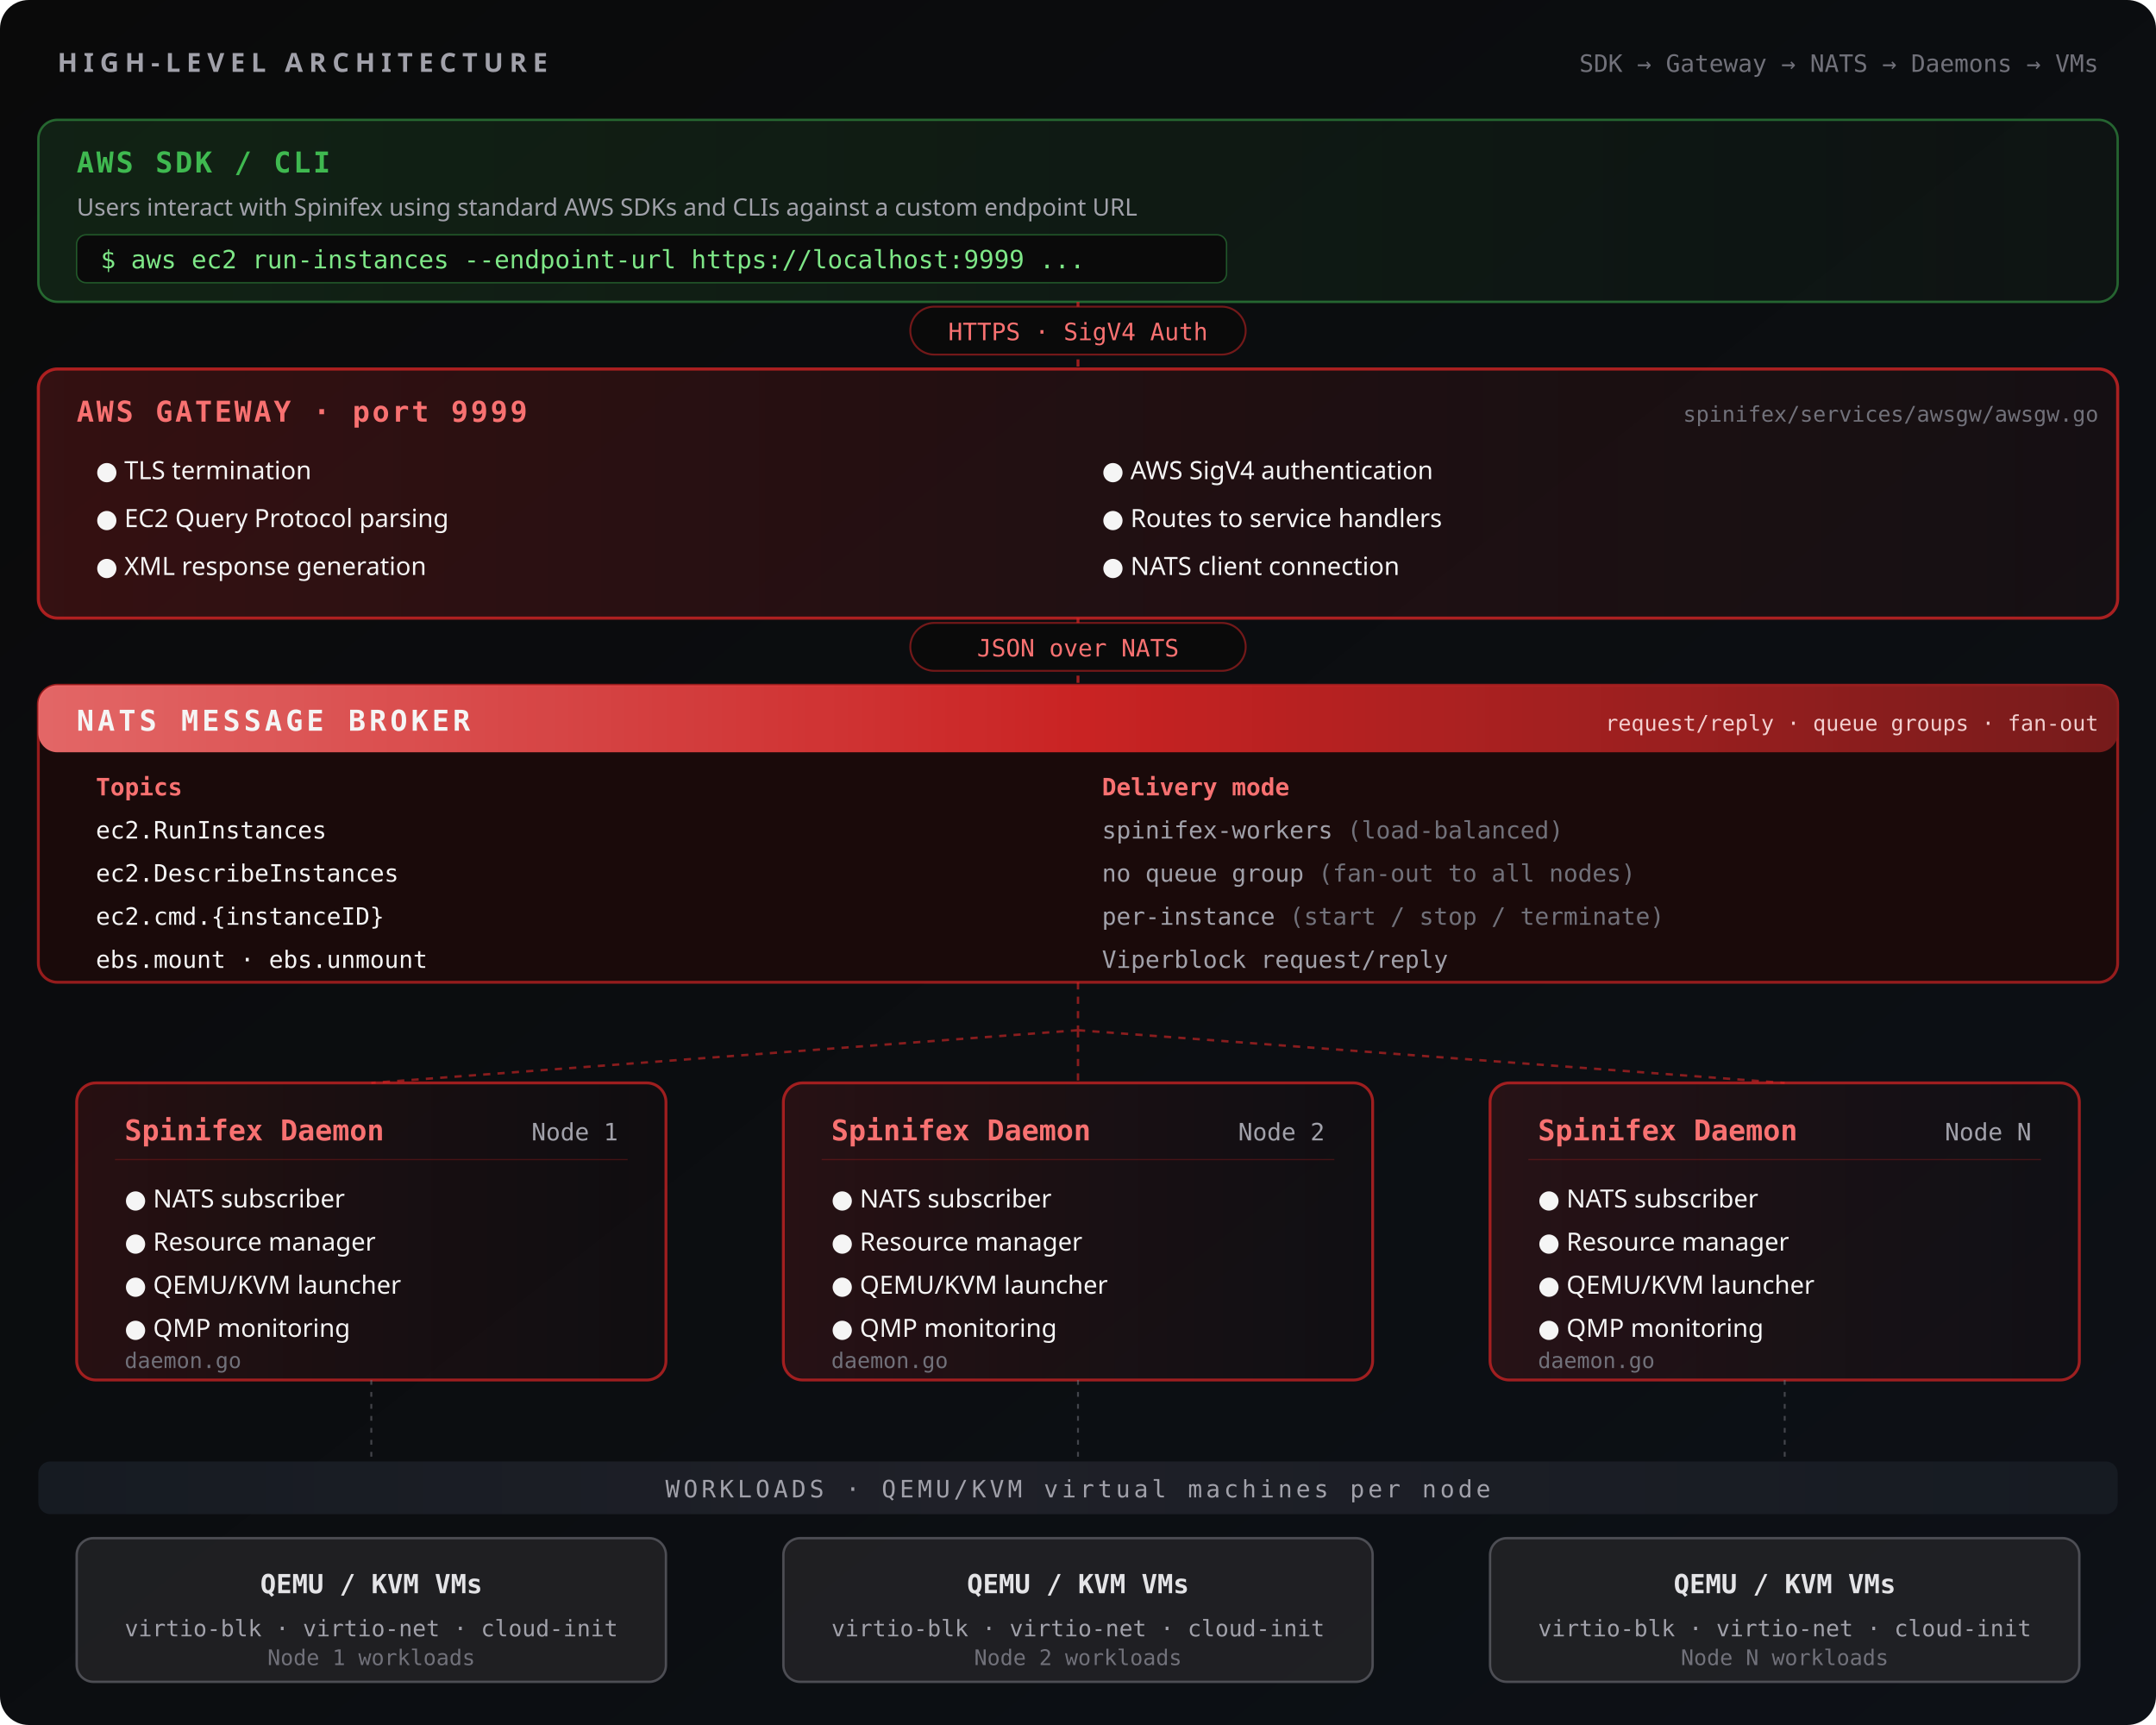
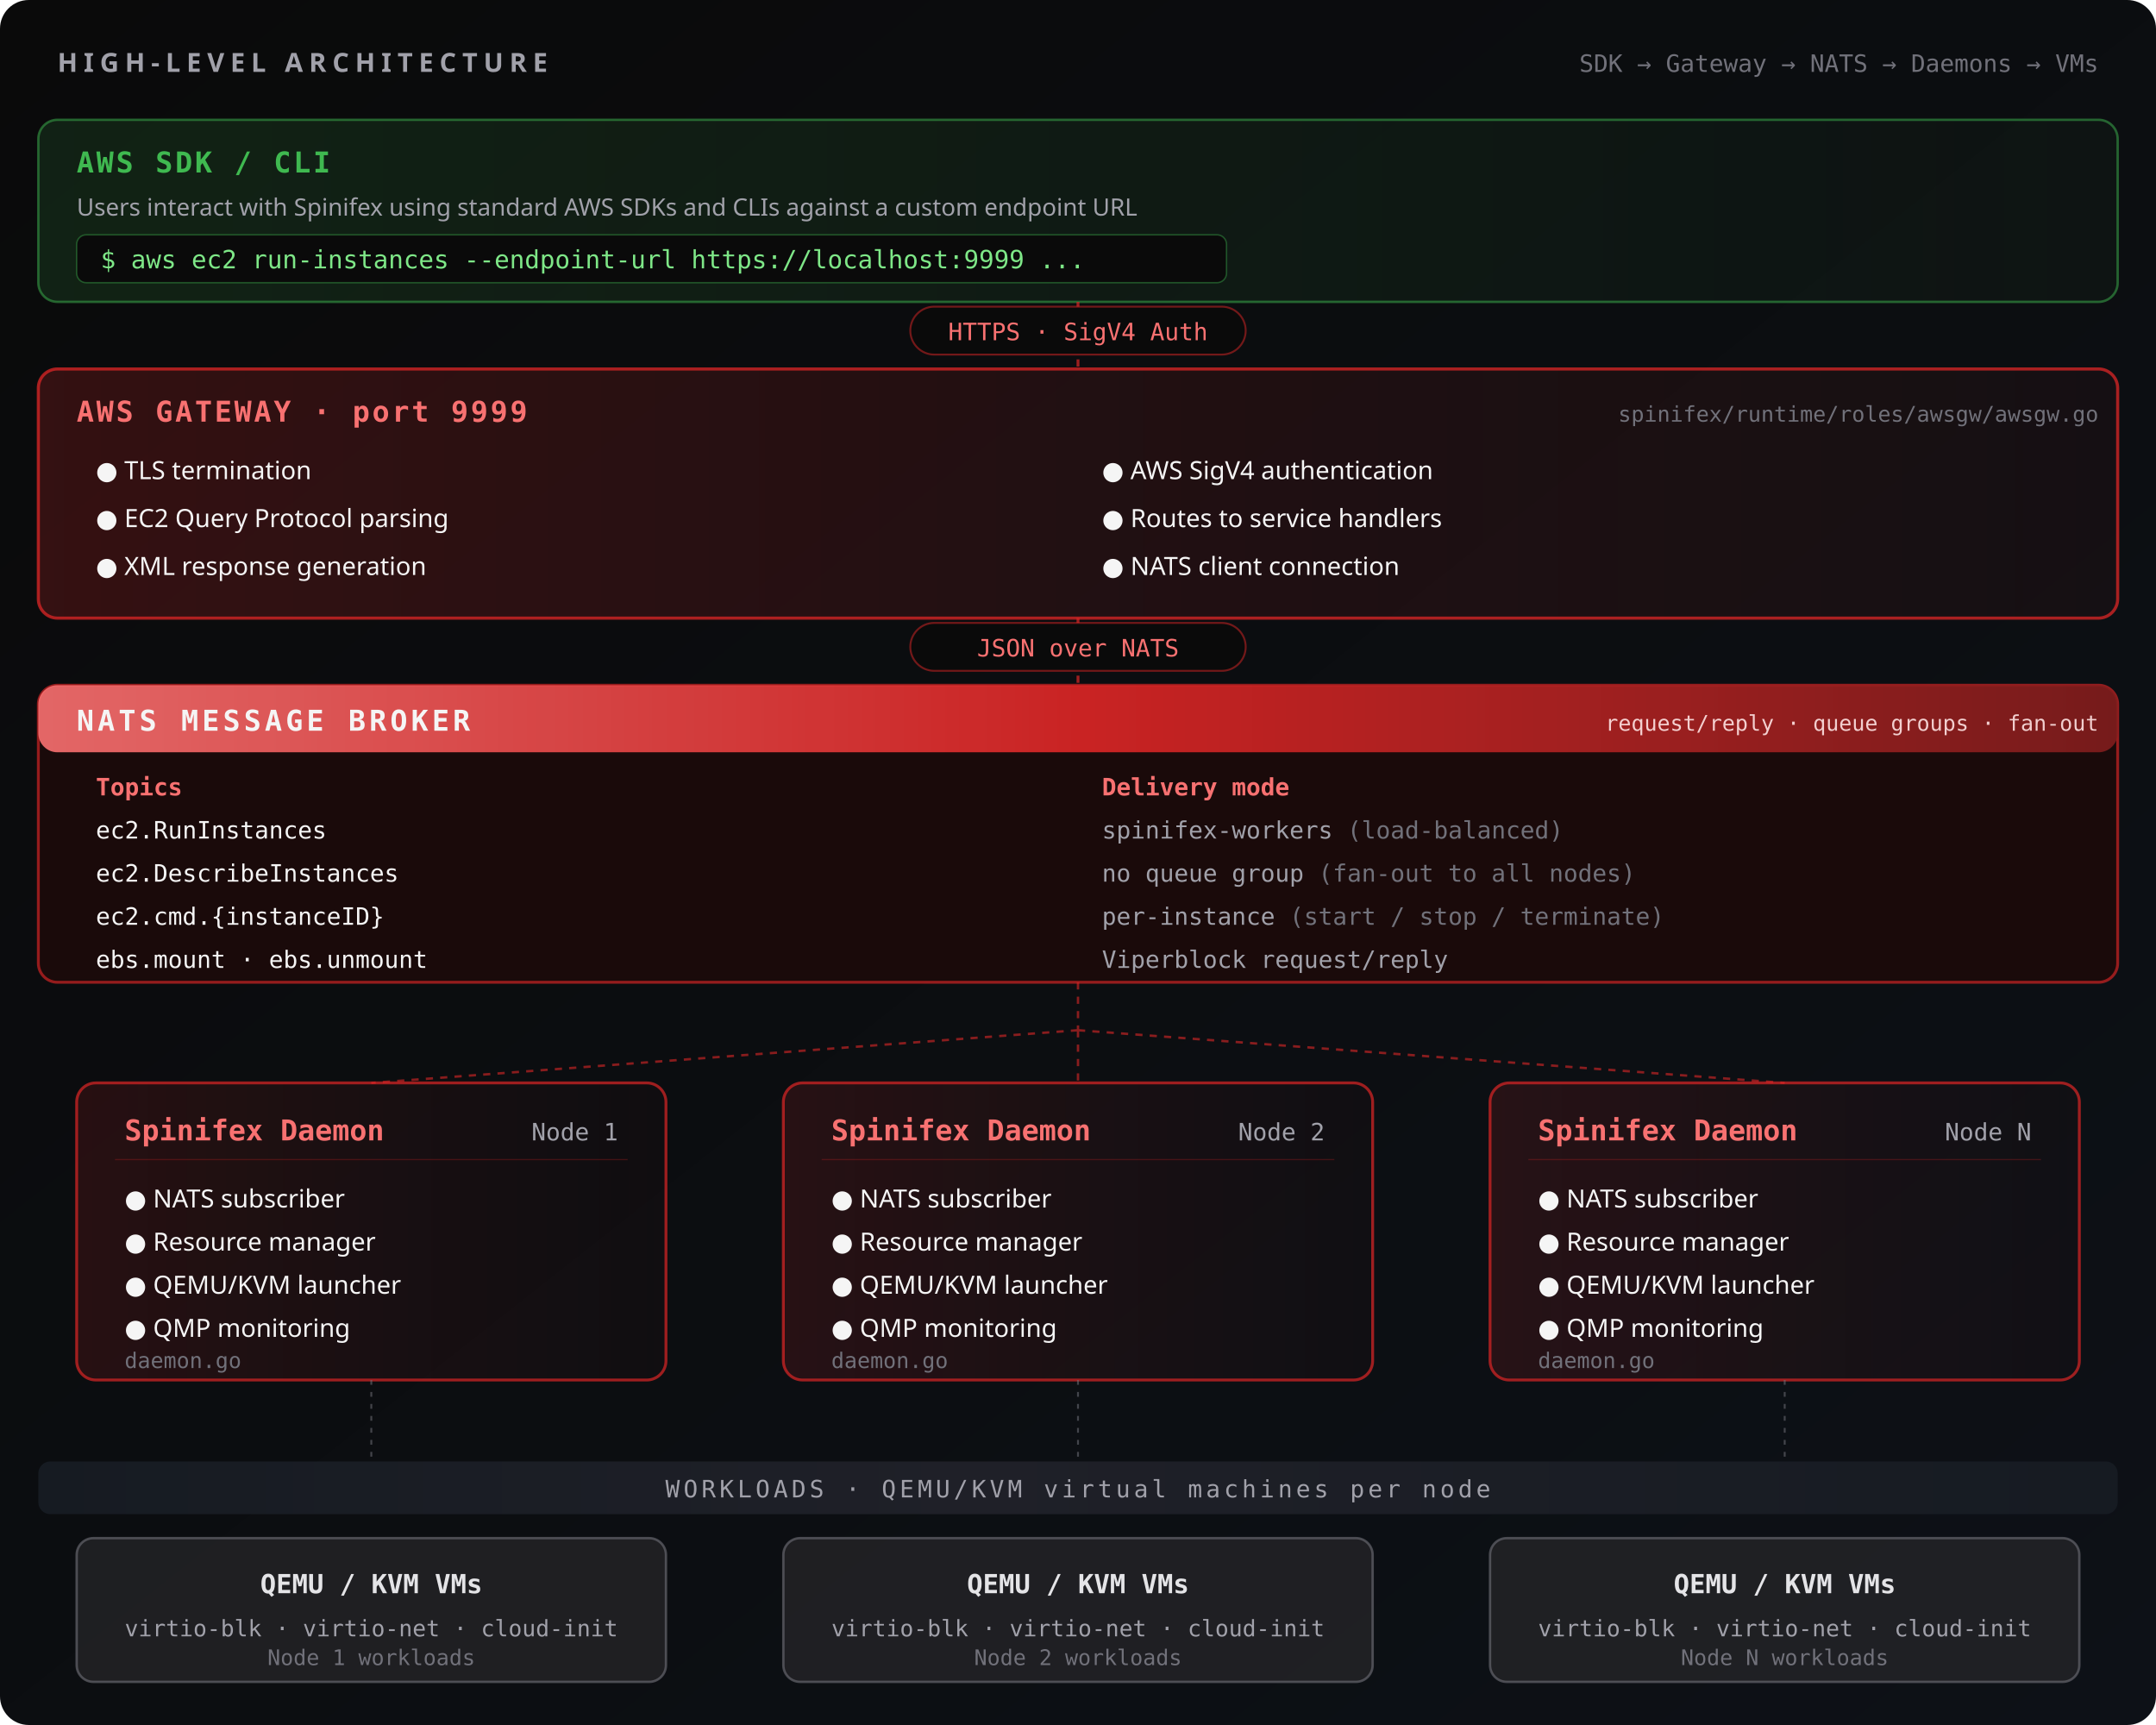
<svg xmlns="http://www.w3.org/2000/svg" width="900" height="720" viewBox="0 0 900 720">
  <defs>
    <linearGradient id="bg" x1="0%" y1="0%" x2="100%" y2="100%">
      <stop offset="0%" style="stop-color:#0a0a0a" />
      <stop offset="100%" style="stop-color:#0d1117" />
    </linearGradient>
    <linearGradient id="bar-grad" x1="0%" y1="0%" x2="100%" y2="0%">
      <stop offset="0%" style="stop-color:#161b22" />
      <stop offset="45%" style="stop-color:#1f2028" />
      <stop offset="100%" style="stop-color:#161b22" />
    </linearGradient>
    <linearGradient id="client-grad" x1="0%" y1="0%" x2="100%" y2="0%">
      <stop offset="0%" style="stop-color:#3fb95022" />
      <stop offset="100%" style="stop-color:#3fb95008" />
    </linearGradient>
    <linearGradient id="gw-grad" x1="0%" y1="0%" x2="100%" y2="0%">
      <stop offset="0%" style="stop-color:#DC262633" />
      <stop offset="100%" style="stop-color:#7F1D1D14" />
    </linearGradient>
    <linearGradient id="nats-grad" x1="0%" y1="0%" x2="100%" y2="0%">
      <stop offset="0%" style="stop-color:#F87171" />
      <stop offset="50%" style="stop-color:#DC2626" />
      <stop offset="100%" style="stop-color:#7F1D1D" />
    </linearGradient>
    <linearGradient id="daemon-grad" x1="0%" y1="0%" x2="100%" y2="0%">
      <stop offset="0%" style="stop-color:#DC262622" />
      <stop offset="100%" style="stop-color:#7F1D1D0a" />
    </linearGradient>
  </defs>
  <rect width="900" height="720" fill="url(#bg)" rx="12" />
  <text x="24" y="30" font-family="'Segoe UI', system-ui, sans-serif" font-size="11" fill="#a1a1aa" letter-spacing="2.5" font-weight="600">HIGH-LEVEL ARCHITECTURE</text>
  <text x="876" y="30" font-family="'SF Mono', ui-monospace, monospace" font-size="10" fill="#71717a" text-anchor="end">SDK → Gateway → NATS → Daemons → VMs</text>
  <rect x="16" y="50" width="868" height="76" rx="8" fill="url(#client-grad)" stroke="#3fb950" stroke-width="1" stroke-opacity="0.5" />
  <text x="32" y="72" font-family="'SF Mono', ui-monospace, monospace" font-size="12" fill="#3fb950" font-weight="700" letter-spacing="1">AWS SDK / CLI</text>
  <text x="32" y="90" font-family="'Segoe UI', sans-serif" font-size="10" fill="#a1a1aa">Users interact with Spinifex using standard AWS SDKs and CLIs against a custom endpoint URL</text>
  <g font-family="'SF Mono', ui-monospace, monospace" font-size="10.5">
    <rect x="32" y="98" width="480" height="20" rx="4" fill="#0a0a0a" stroke="#3fb950" stroke-width="0.6" stroke-opacity="0.4" />
    <text x="42" y="112" fill="#7ee787">$ aws ec2 run-instances --endpoint-url https://localhost:9999 ...</text>
  </g>
  <line x1="450" y1="126" x2="450" y2="154" stroke="#DC2626" stroke-width="1.2" stroke-dasharray="3,3" opacity="0.7" />
  <rect x="380" y="128" width="140" height="20" rx="10" fill="#0a0a0a" stroke="#DC2626" stroke-width="0.8" stroke-opacity="0.5" />
  <text x="450" y="142" font-family="'SF Mono', ui-monospace, monospace" font-size="10" fill="#F87171" text-anchor="middle">HTTPS · SigV4 Auth</text>
  <rect x="16" y="154" width="868" height="104" rx="8" fill="url(#gw-grad)" stroke="#DC2626" stroke-width="1.3" stroke-opacity="0.75" />
  <text x="32" y="176" font-family="'SF Mono', ui-monospace, monospace" font-size="12" fill="#F87171" font-weight="700" letter-spacing="1">AWS GATEWAY · port 9999</text>
-   <text x="876" y="176" font-family="'SF Mono', ui-monospace, monospace" font-size="9" fill="#71717a" text-anchor="end">spinifex/services/awsgw/awsgw.go</text>
+   <text x="876" y="176" font-family="'SF Mono', ui-monospace, monospace" font-size="9" fill="#71717a" text-anchor="end">spinifex/runtime/roles/awsgw/awsgw.go</text>
  <g font-family="'Segoe UI', sans-serif" font-size="10.5" fill="#f5f5f5">
    <text x="40" y="200">● TLS termination</text>
    <text x="40" y="220">● EC2 Query Protocol parsing</text>
    <text x="40" y="240">● XML response generation</text>
    <text x="460" y="200">● AWS SigV4 authentication</text>
    <text x="460" y="220">● Routes to service handlers</text>
    <text x="460" y="240">● NATS client connection</text>
  </g>
  <line x1="450" y1="258" x2="450" y2="286" stroke="#DC2626" stroke-width="1.2" stroke-dasharray="3,3" opacity="0.7" />
  <rect x="380" y="260" width="140" height="20" rx="10" fill="#0a0a0a" stroke="#DC2626" stroke-width="0.8" stroke-opacity="0.5" />
  <text x="450" y="274" font-family="'SF Mono', ui-monospace, monospace" font-size="10" fill="#F87171" text-anchor="middle">JSON over NATS</text>
  <rect x="16" y="286" width="868" height="124" rx="8" fill="#1a0a0a" stroke="#DC2626" stroke-width="1.2" stroke-opacity="0.65" />
  <rect x="16" y="286" width="868" height="28" rx="8" fill="url(#nats-grad)" opacity="0.9" />
  <text x="32" y="305" font-family="'SF Mono', ui-monospace, monospace" font-size="12" fill="#f5f5f5" font-weight="700" letter-spacing="1.5">NATS MESSAGE BROKER</text>
  <text x="876" y="305" font-family="'SF Mono', ui-monospace, monospace" font-size="9" fill="#fee2e2" text-anchor="end" opacity="0.9">request/reply · queue groups · fan-out</text>
  <g font-family="'SF Mono', ui-monospace, monospace" font-size="10">
    <text x="40" y="332" fill="#F87171" font-weight="600">Topics</text>
    <text x="40" y="350" fill="#f5f5f5">ec2.RunInstances</text>
    <text x="40" y="368" fill="#f5f5f5">ec2.DescribeInstances</text>
    <text x="40" y="386" fill="#f5f5f5">ec2.cmd.{instanceID}</text>
    <text x="40" y="404" fill="#f5f5f5">ebs.mount  ·  ebs.unmount</text>
    <text x="460" y="332" fill="#F87171" font-weight="600">Delivery mode</text>
    <text x="460" y="350" fill="#a1a1aa">spinifex-workers <tspan fill="#71717a">(load-balanced)</tspan>
    </text>
    <text x="460" y="368" fill="#a1a1aa">no queue group <tspan fill="#71717a">(fan-out to all nodes)</tspan>
    </text>
    <text x="460" y="386" fill="#a1a1aa">per-instance <tspan fill="#71717a">(start / stop / terminate)</tspan>
    </text>
    <text x="460" y="404" fill="#a1a1aa">Viperblock request/reply</text>
  </g>
  <g stroke="#DC2626" stroke-width="1" stroke-dasharray="3,3" opacity="0.6" fill="none">
    <line x1="450" y1="410" x2="450" y2="430" />
    <line x1="450" y1="430" x2="155" y2="452" />
    <line x1="450" y1="430" x2="450" y2="452" />
    <line x1="450" y1="430" x2="745" y2="452" />
  </g>
  <g transform="translate(32, 452)">
    <rect width="246" height="124" rx="8" fill="url(#daemon-grad)" stroke="#DC2626" stroke-width="1.2" stroke-opacity="0.7" />
    <text x="20" y="24" font-family="'SF Mono', ui-monospace, monospace" font-size="12" fill="#F87171" font-weight="700">Spinifex Daemon</text>
    <text x="226" y="24" font-family="'SF Mono', ui-monospace, monospace" font-size="10" fill="#a1a1aa" text-anchor="end">Node 1</text>
    <line x1="16" y1="32" x2="230" y2="32" stroke="#DC2626" stroke-opacity="0.25" stroke-width="0.5" />
    <g font-family="'Segoe UI', sans-serif" font-size="10.5" fill="#f5f5f5">
      <text x="20" y="52">● NATS subscriber</text>
      <text x="20" y="70">● Resource manager</text>
      <text x="20" y="88">● QEMU/KVM launcher</text>
      <text x="20" y="106">● QMP monitoring</text>
    </g>
    <text x="20" y="119" font-family="'SF Mono', ui-monospace, monospace" font-size="9" fill="#71717a">daemon.go</text>
  </g>
  <g transform="translate(327, 452)">
    <rect width="246" height="124" rx="8" fill="url(#daemon-grad)" stroke="#DC2626" stroke-width="1.2" stroke-opacity="0.7" />
    <text x="20" y="24" font-family="'SF Mono', ui-monospace, monospace" font-size="12" fill="#F87171" font-weight="700">Spinifex Daemon</text>
    <text x="226" y="24" font-family="'SF Mono', ui-monospace, monospace" font-size="10" fill="#a1a1aa" text-anchor="end">Node 2</text>
    <line x1="16" y1="32" x2="230" y2="32" stroke="#DC2626" stroke-opacity="0.25" stroke-width="0.5" />
    <g font-family="'Segoe UI', sans-serif" font-size="10.5" fill="#f5f5f5">
      <text x="20" y="52">● NATS subscriber</text>
      <text x="20" y="70">● Resource manager</text>
      <text x="20" y="88">● QEMU/KVM launcher</text>
      <text x="20" y="106">● QMP monitoring</text>
    </g>
    <text x="20" y="119" font-family="'SF Mono', ui-monospace, monospace" font-size="9" fill="#71717a">daemon.go</text>
  </g>
  <g transform="translate(622, 452)">
    <rect width="246" height="124" rx="8" fill="url(#daemon-grad)" stroke="#DC2626" stroke-width="1.2" stroke-opacity="0.7" />
    <text x="20" y="24" font-family="'SF Mono', ui-monospace, monospace" font-size="12" fill="#F87171" font-weight="700">Spinifex Daemon</text>
    <text x="226" y="24" font-family="'SF Mono', ui-monospace, monospace" font-size="10" fill="#a1a1aa" text-anchor="end">Node N</text>
    <line x1="16" y1="32" x2="230" y2="32" stroke="#DC2626" stroke-opacity="0.25" stroke-width="0.5" />
    <g font-family="'Segoe UI', sans-serif" font-size="10.5" fill="#f5f5f5">
      <text x="20" y="52">● NATS subscriber</text>
      <text x="20" y="70">● Resource manager</text>
      <text x="20" y="88">● QEMU/KVM launcher</text>
      <text x="20" y="106">● QMP monitoring</text>
    </g>
    <text x="20" y="119" font-family="'SF Mono', ui-monospace, monospace" font-size="9" fill="#71717a">daemon.go</text>
  </g>
  <g stroke="#71717a" stroke-width="0.8" stroke-dasharray="2,3" opacity="0.55" fill="none">
    <line x1="155" y1="576" x2="155" y2="610" />
    <line x1="450" y1="576" x2="450" y2="610" />
    <line x1="745" y1="576" x2="745" y2="610" />
  </g>
  <rect x="16" y="610" width="868" height="22" rx="5" fill="url(#bar-grad)" />
  <text x="450" y="625" font-family="'SF Mono', ui-monospace, monospace" font-size="10" fill="#a1a1aa" text-anchor="middle" letter-spacing="1.5">WORKLOADS · QEMU/KVM virtual machines per node</text>
  <g font-family="'SF Mono', ui-monospace, monospace" font-size="11">
    <rect x="32" y="642" width="246" height="60" rx="7" fill="#27272a" fill-opacity="0.7" stroke="#71717a" stroke-width="1" stroke-opacity="0.6" />
    <text x="155" y="665" fill="#e4e4e7" text-anchor="middle" font-weight="600">QEMU / KVM VMs</text>
    <text x="155" y="683" fill="#a1a1aa" text-anchor="middle" font-size="9.5">virtio-blk · virtio-net · cloud-init</text>
    <text x="155" y="695" fill="#71717a" text-anchor="middle" font-size="9">Node 1 workloads</text>
    <rect x="327" y="642" width="246" height="60" rx="7" fill="#27272a" fill-opacity="0.7" stroke="#71717a" stroke-width="1" stroke-opacity="0.6" />
    <text x="450" y="665" fill="#e4e4e7" text-anchor="middle" font-weight="600">QEMU / KVM VMs</text>
    <text x="450" y="683" fill="#a1a1aa" text-anchor="middle" font-size="9.5">virtio-blk · virtio-net · cloud-init</text>
    <text x="450" y="695" fill="#71717a" text-anchor="middle" font-size="9">Node 2 workloads</text>
    <rect x="622" y="642" width="246" height="60" rx="7" fill="#27272a" fill-opacity="0.7" stroke="#71717a" stroke-width="1" stroke-opacity="0.6" />
    <text x="745" y="665" fill="#e4e4e7" text-anchor="middle" font-weight="600">QEMU / KVM VMs</text>
    <text x="745" y="683" fill="#a1a1aa" text-anchor="middle" font-size="9.5">virtio-blk · virtio-net · cloud-init</text>
    <text x="745" y="695" fill="#71717a" text-anchor="middle" font-size="9">Node N workloads</text>
  </g>
</svg>
